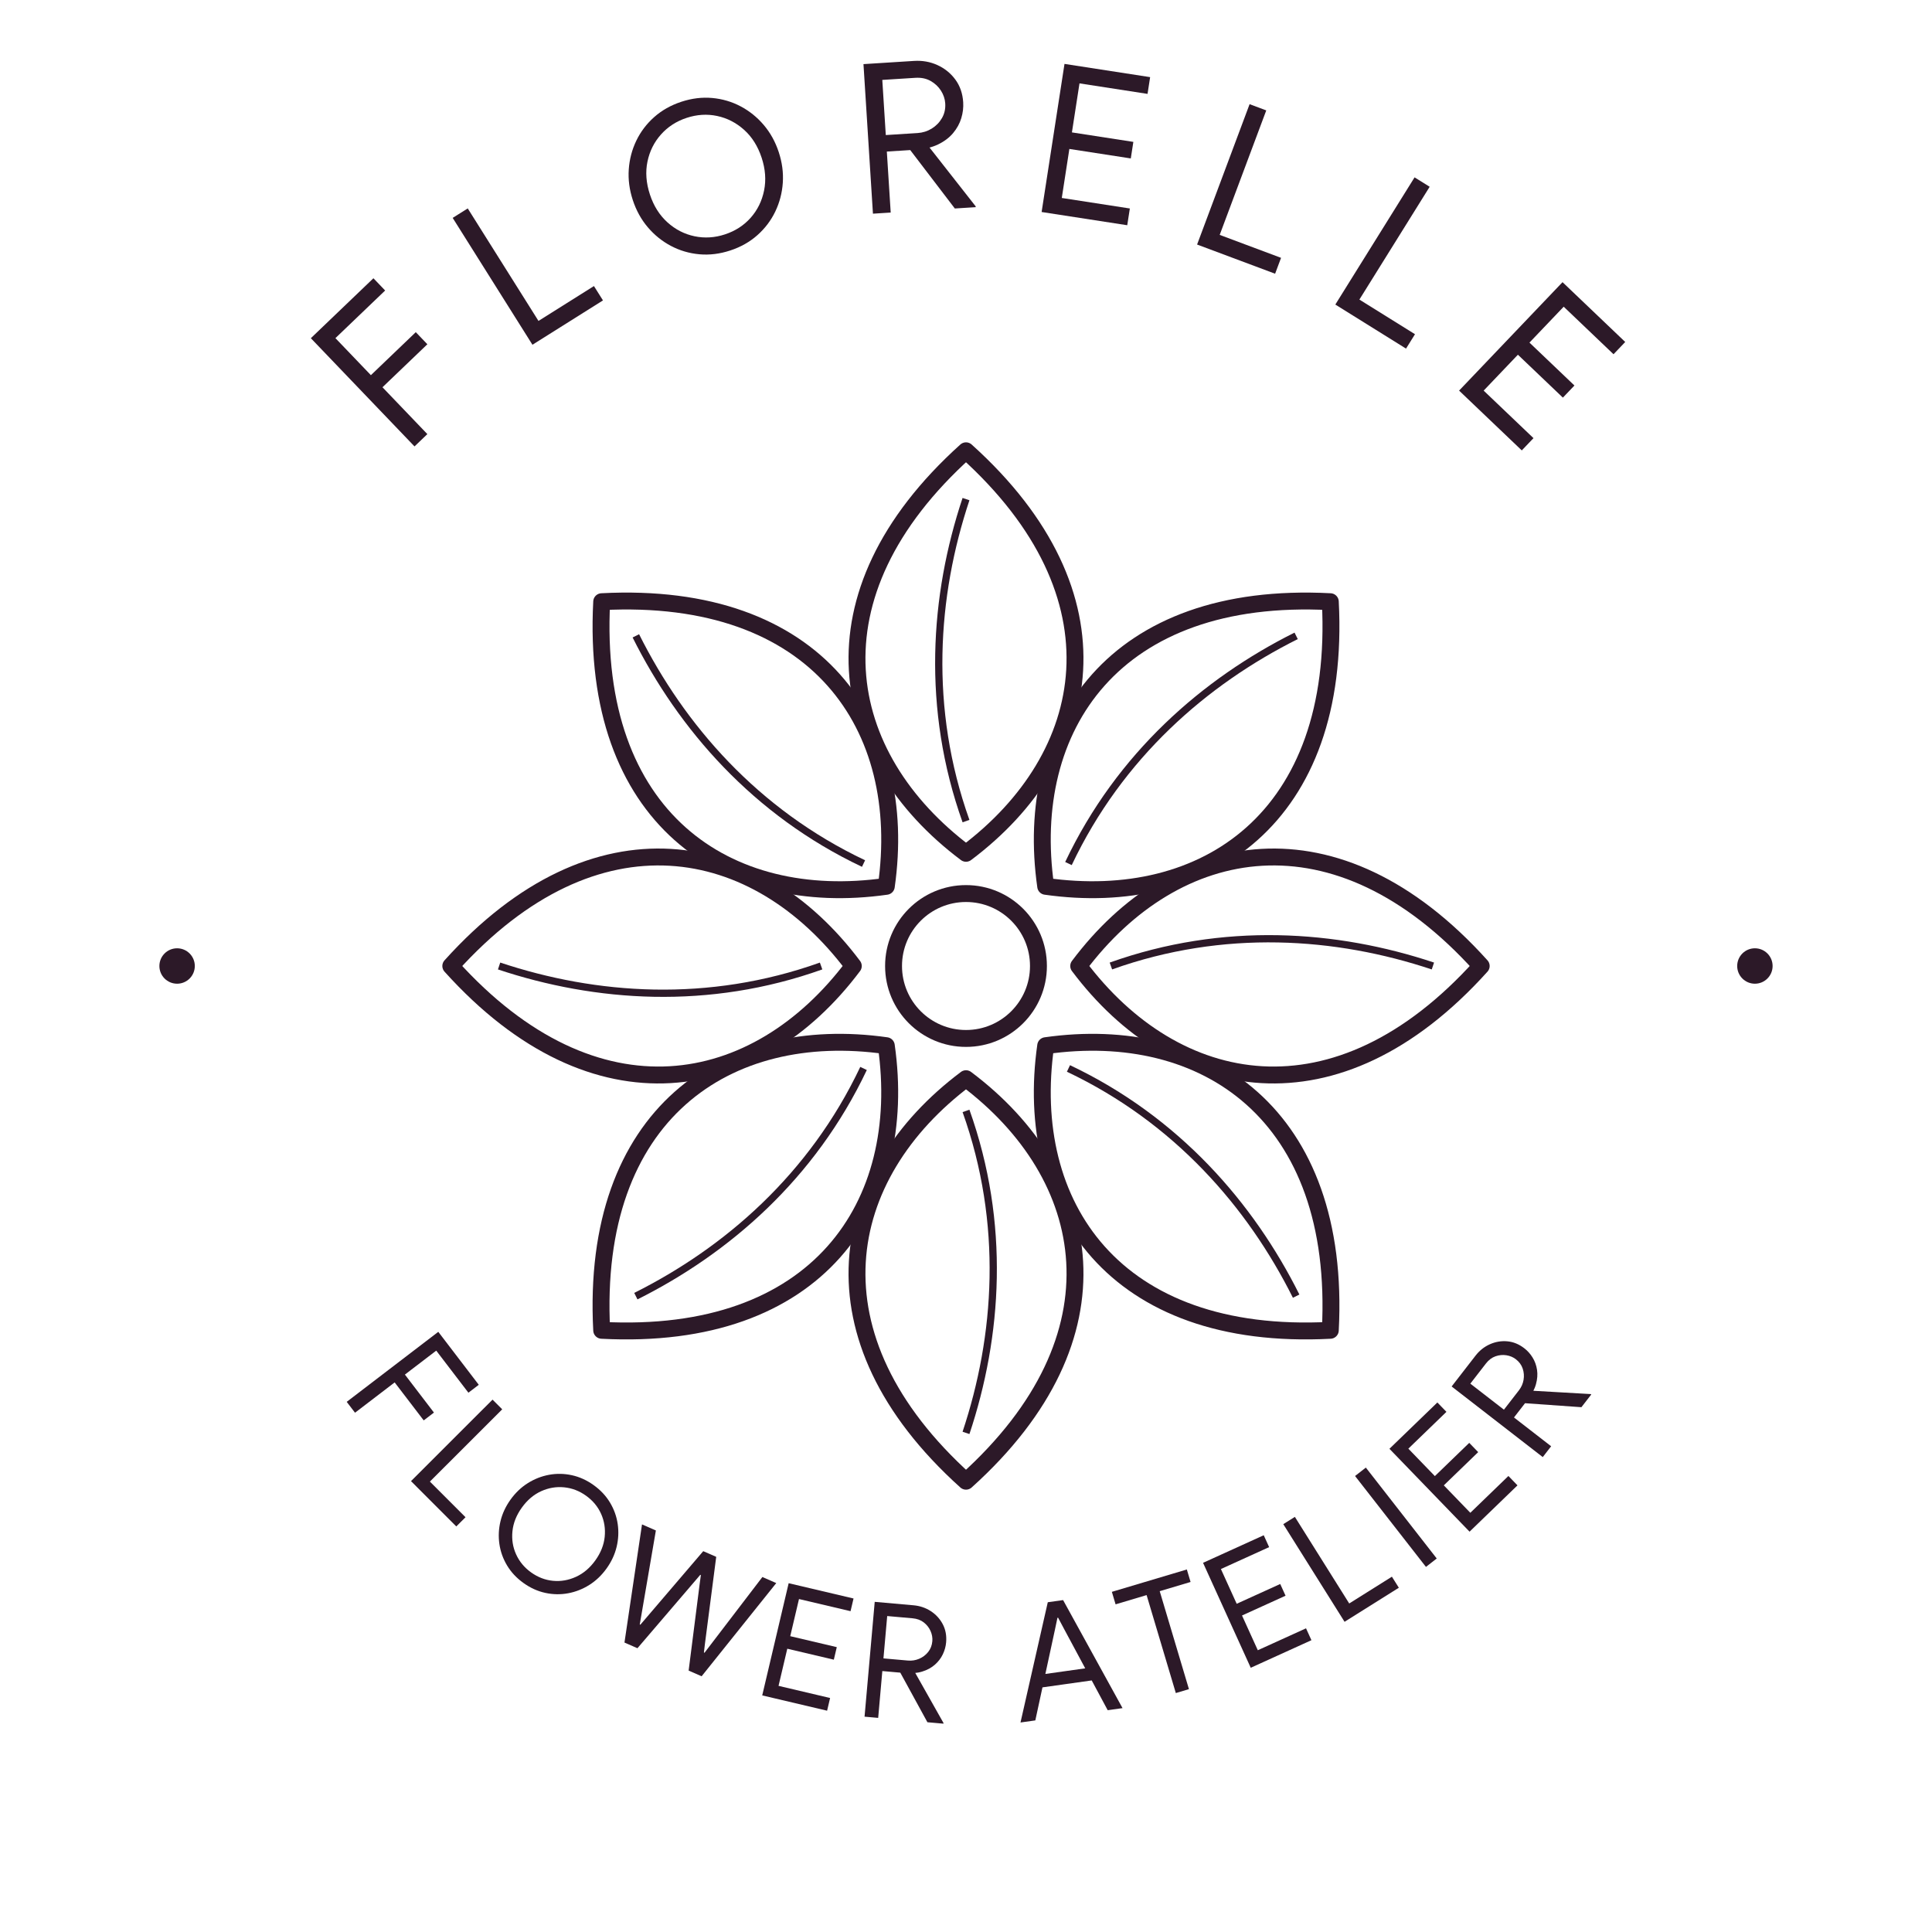
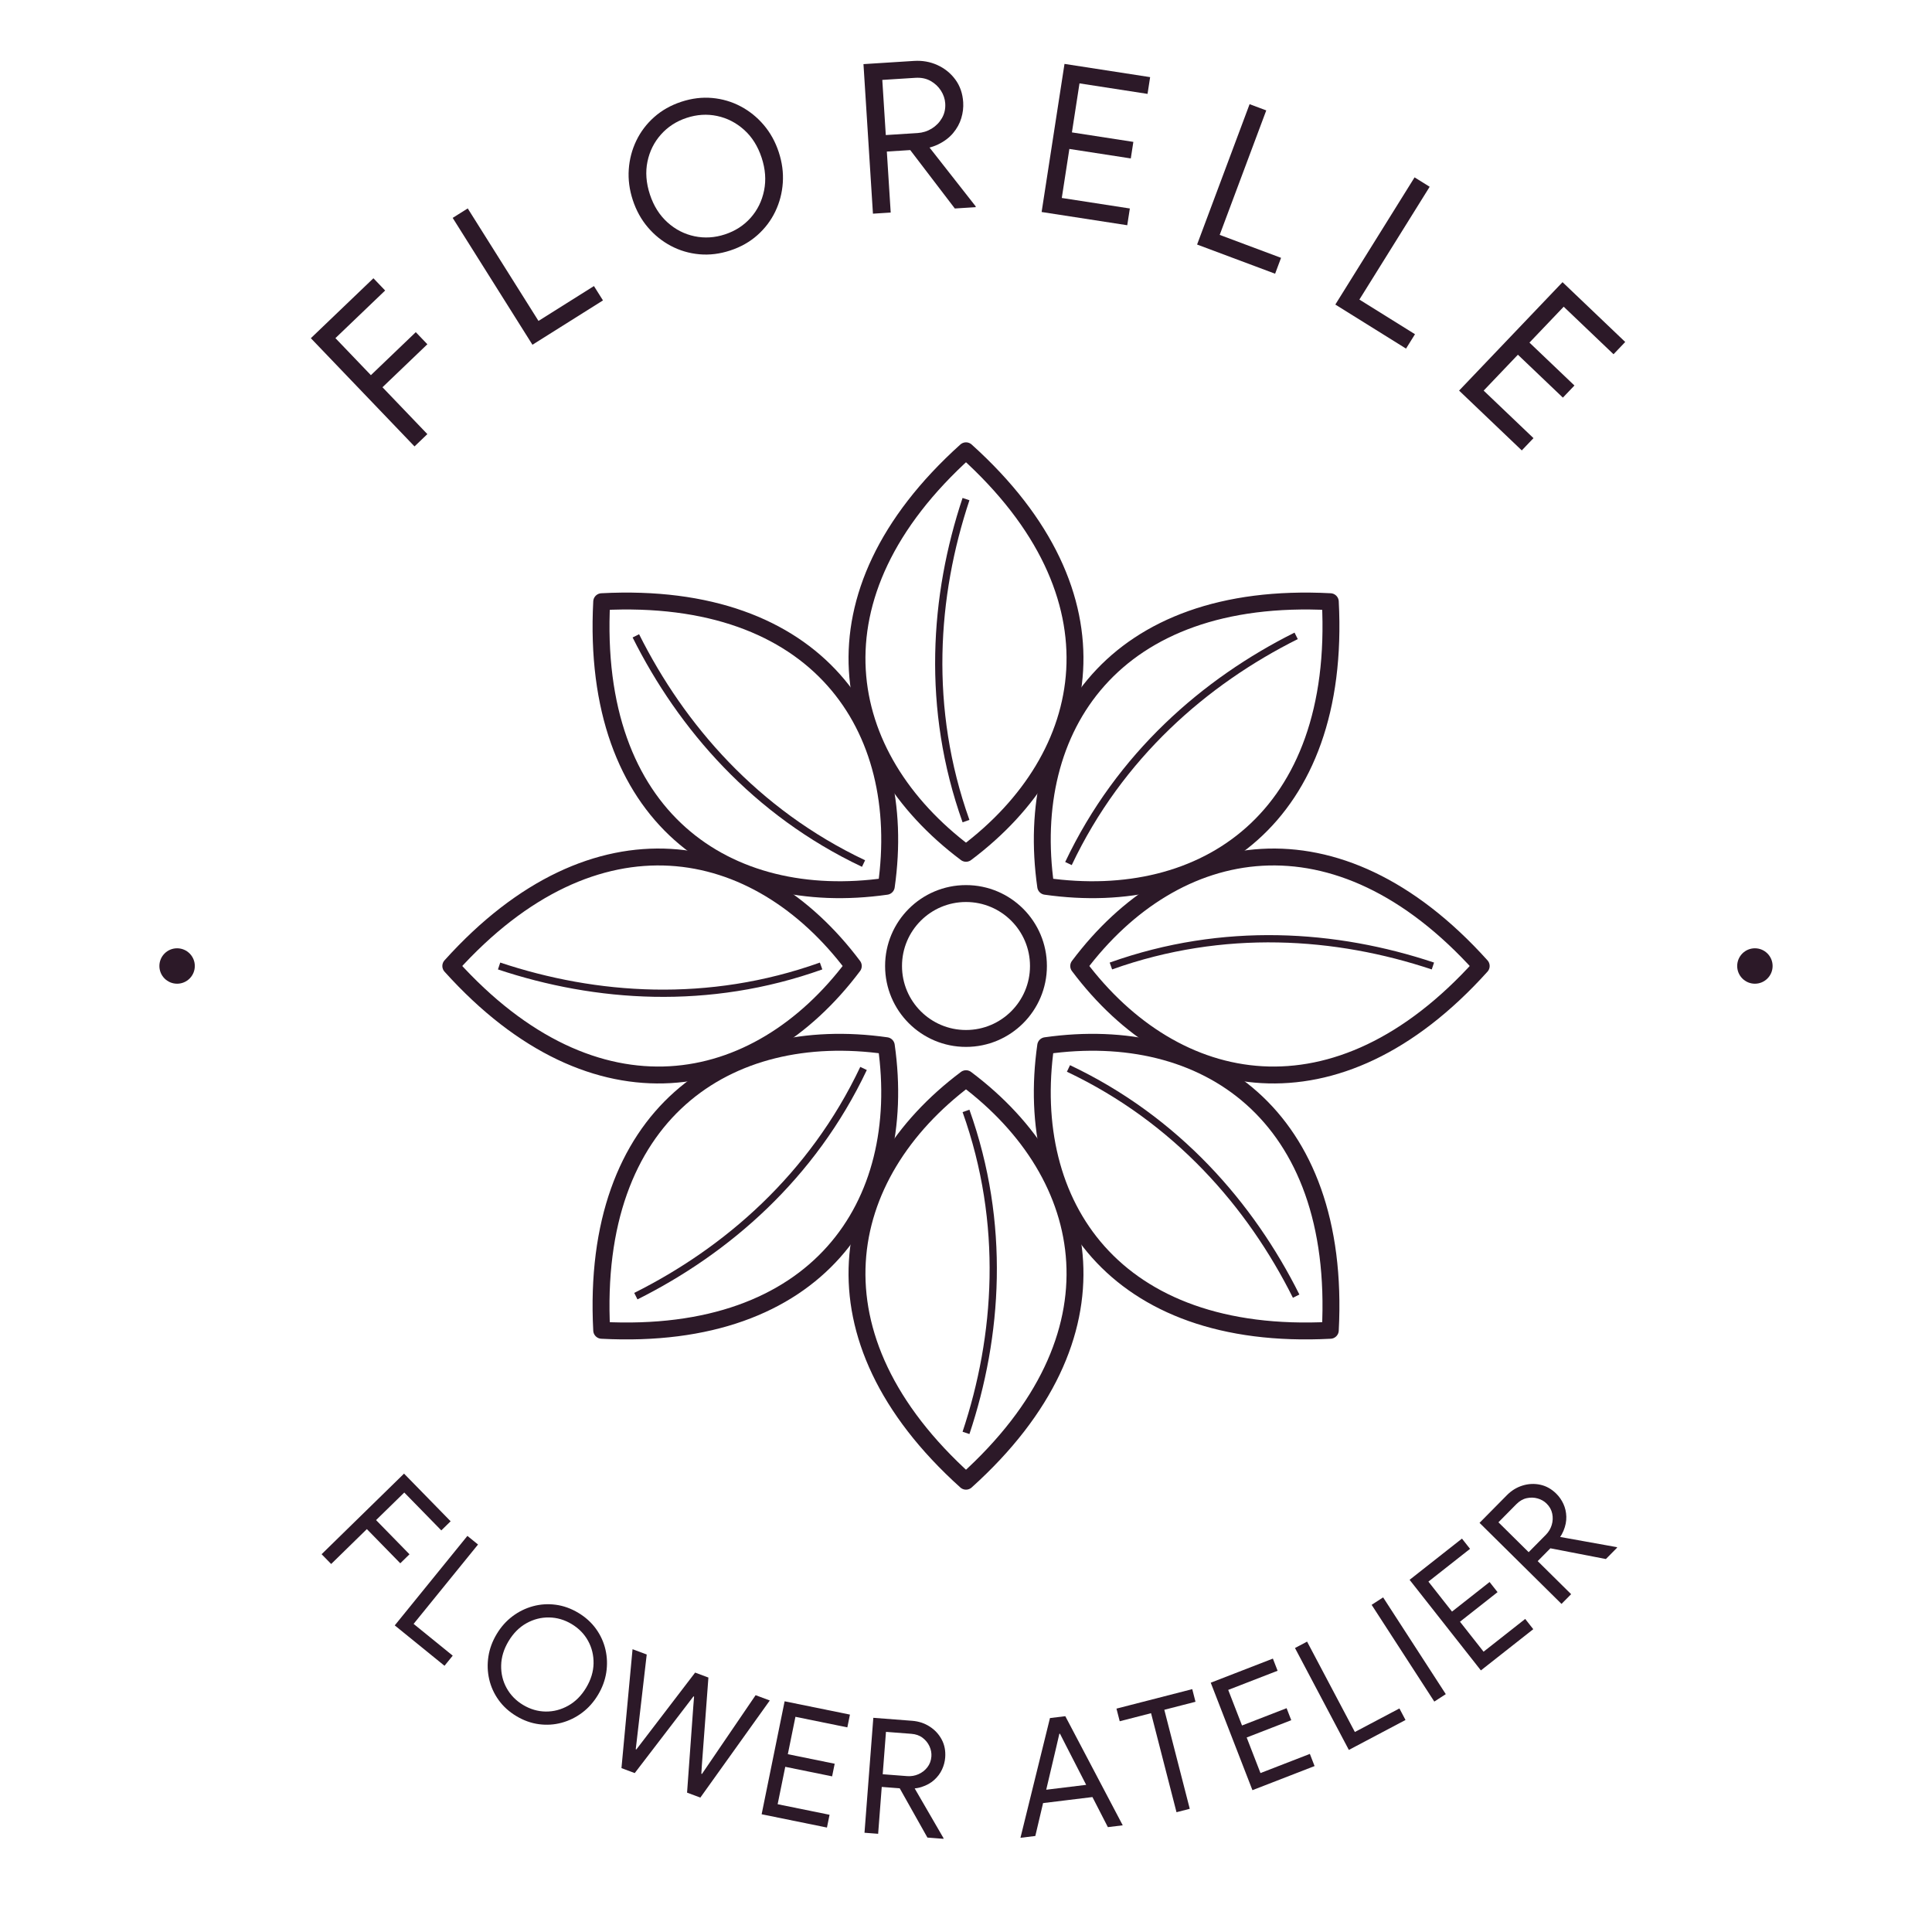
<svg xmlns="http://www.w3.org/2000/svg" viewBox="0 0 120 120" fill="#2c1928" color="#2c1928">
  <path transform="translate(27.4876 26.0597) rotate(-43.7691) translate(-3.4385 0) scale(0.013 -0.013)" d="M79 0V716H493V635H164V0ZM124 310V390H461V310Z" />
  <path transform="translate(34.9809 20.2125) rotate(-32.1624) translate(-3.2825 0) scale(0.013 -0.013)" d="M79 0V716H164V81H477V0Z" />
  <path transform="translate(45.2937 15.3601) rotate(-18.2341) translate(-5.343 0) scale(0.013 -0.013)" d="M411 -16Q332 -16 265.0 13.0Q198 42 148.5 93.5Q99 145 71.5 212.5Q44 280 44 358Q44 436 71.5 503.5Q99 571 148.5 622.5Q198 674 265.0 703.0Q332 732 411 732Q490 732 557.0 703.0Q624 674 673.5 622.5Q723 571 750.5 503.5Q778 436 778 358Q778 280 750.5 212.5Q723 145 673.5 93.5Q624 42 557.0 13.0Q490 -16 411 -16ZM411 65Q489 65 552.5 102.0Q616 139 654.0 205.5Q692 272 692 358Q692 445 654.0 511.0Q616 577 552.5 614.0Q489 651 411 651Q334 651 270.0 614.0Q206 577 168.0 511.0Q130 445 130 358Q130 272 168.0 205.5Q206 139 270.0 102.0Q334 65 411 65Z" />
  <path transform="translate(57.029 13.094) rotate(-3.6243) translate(-3.8415 0) scale(0.013 -0.013)" d="M79 0V716H321Q381 716 431.5 689.0Q482 662 512.5 614.5Q543 567 543 504Q543 466 529.0 428.5Q515 391 485.5 360.0Q456 329 410.5 310.5Q365 292 302 292H124V371H316Q353 371 385.0 388.0Q417 405 437.0 435.0Q457 465 457 504Q457 536 440.5 566.0Q424 596 394.0 615.5Q364 635 322 635H164V0ZM252 328 345 333 571 4V0H471Z" />
  <path transform="translate(67.1763 13.5511) rotate(8.7827) translate(-3.536 0) scale(0.013 -0.013)" d="M79 0V716H493V635H164V81H493V0ZM124 318V398H461V318Z" />
  <path transform="translate(76.4661 15.9788) rotate(20.5082) translate(-3.2825 0) scale(0.013 -0.013)" d="M79 0V716H164V81H477V0Z" />
  <path transform="translate(84.8538 20.1091) rotate(31.9247) translate(-3.2825 0) scale(0.013 -0.013)" d="M79 0V716H164V81H477V0Z" />
  <path transform="translate(92.442 25.9924) rotate(43.6502) translate(-3.536 0) scale(0.013 -0.013)" d="M79 0V716H493V635H164V81H493V0ZM124 318V398H461V318Z" />
-   <path transform="translate(22.6613 88.5451) rotate(52.6024) translate(-2.645 0) scale(0.01 -0.01)" d="M79 0V716H493V635H164V0ZM124 310V390H461V310Z" />
-   <path transform="translate(26.7545 93.2225) rotate(45.0199) translate(-2.525 0) scale(0.01 -0.01)" d="M79 0V716H164V81H477V0Z" />
-   <path transform="translate(32.606 98.1912) rotate(35.6514) translate(-4.11 0) scale(0.01 -0.01)" d="M411 -16Q332 -16 265.0 13.0Q198 42 148.5 93.5Q99 145 71.5 212.5Q44 280 44 358Q44 436 71.5 503.5Q99 571 148.5 622.5Q198 674 265.0 703.0Q332 732 411 732Q490 732 557.0 703.0Q624 674 673.5 622.5Q723 571 750.5 503.5Q778 436 778 358Q778 280 750.5 212.5Q723 145 673.5 93.5Q624 42 557.0 13.0Q490 -16 411 -16ZM411 65Q489 65 552.5 102.0Q616 139 654.0 205.5Q692 272 692 358Q692 445 654.0 511.0Q616 577 552.5 614.0Q489 651 411 651Q334 651 270.0 614.0Q206 577 168.0 511.0Q130 445 130 358Q130 272 168.0 205.5Q206 139 270.0 102.0Q334 65 411 65Z" />
-   <path transform="translate(41.1783 103.0667) rotate(23.6071) translate(-4.72 0) scale(0.01 -0.01)" d="M211 0 17 716H111L241 190L253 141H257L272 190L432 716H520L673 190L688 141H692L704 190L833 716H927L734 0H646L494 518L478 574H474L457 518L299 0Z" />
-   <path transform="translate(49.2218 105.7475) rotate(13.2573) translate(-2.72 0) scale(0.01 -0.01)" d="M79 0V716H493V635H164V81H493V0ZM124 318V398H461V318Z" />
-   <path transform="translate(55.8554 106.8169) rotate(5.0591) translate(-2.955 0) scale(0.01 -0.01)" d="M79 0V716H321Q381 716 431.5 689.0Q482 662 512.5 614.5Q543 567 543 504Q543 466 529.0 428.5Q515 391 485.5 360.0Q456 329 410.5 310.5Q365 292 302 292H124V371H316Q353 371 385.0 388.0Q417 405 437.0 435.0Q457 465 457 504Q457 536 440.5 566.0Q424 596 394.0 615.5Q364 635 322 635H164V0ZM252 328 345 333 571 4V0H471Z" />
-   <path transform="translate(61.0149 106.989) rotate(-1.2373) translate(-1.16 0) scale(0.01 -0.01)" d="" />
-   <path transform="translate(66.5536 106.5408) rotate(-8.0153) translate(-3.35 0) scale(0.01 -0.01)" d="M15 0 287 716H383L655 0H562L365 535L337 612H333L305 535L108 0ZM325 197V277H490L519 197ZM131 197 160 277H325V197Z" />
-   <path transform="translate(73.435 105.0389) rotate(-16.6097) translate(-2.65 0) scale(0.01 -0.01)" d="M223 0V665H308V0ZM22 635V716H508V635Z" />
-   <path transform="translate(79.4428 102.7899) rotate(-24.436) translate(-2.72 0) scale(0.01 -0.01)" d="M79 0V716H493V635H164V81H493V0ZM124 318V398H461V318Z" />
-   <path transform="translate(84.9827 99.8104) rotate(-32.11) translate(-2.525 0) scale(0.01 -0.01)" d="M79 0V716H164V81H477V0Z" />
-   <path transform="translate(88.9033 97.0621) rotate(-37.9493) translate(-1.215 0) scale(0.01 -0.01)" d="M79 0V716H164V0Z" />
-   <path transform="translate(92.6645 93.794) rotate(-44.0263) translate(-2.72 0) scale(0.01 -0.01)" d="M79 0V716H493V635H164V81H493V0ZM124 318V398H461V318Z" />
-   <path transform="translate(97.1496 88.7908) rotate(-52.2245) translate(-2.955 0) scale(0.01 -0.01)" d="M79 0V716H321Q381 716 431.5 689.0Q482 662 512.5 614.5Q543 567 543 504Q543 466 529.0 428.5Q515 391 485.5 360.0Q456 329 410.5 310.5Q365 292 302 292H124V371H316Q353 371 385.0 388.0Q417 405 437.0 435.0Q457 465 457 504Q457 536 440.5 566.0Q424 596 394.0 615.5Q364 635 322 635H164V0ZM252 328 345 333 571 4V0H471Z" />
+   <path transform="translate(21.2722 97.8611) rotate(45.6483) translate(-2.645 0) scale(0.01 -0.01)" d="M79 0V716H493V635H164V0ZM124 310V390H461V310Z" />
+   <path transform="translate(25.8659 102.0496) rotate(39.0682) translate(-2.525 0) scale(0.01 -0.01)" d="M79 0V716H164V81H477V0Z" />
+   <path transform="translate(32.1556 106.4542) rotate(30.9382) translate(-4.11 0) scale(0.01 -0.01)" d="M411 -16Q332 -16 265.0 13.0Q198 42 148.5 93.5Q99 145 71.5 212.5Q44 280 44 358Q44 436 71.5 503.5Q99 571 148.5 622.5Q198 674 265.0 703.0Q332 732 411 732Q490 732 557.0 703.0Q624 674 673.5 622.5Q723 571 750.5 503.5Q778 436 778 358Q778 280 750.5 212.5Q723 145 673.5 93.5Q624 42 557.0 13.0Q490 -16 411 -16ZM411 65Q489 65 552.5 102.0Q616 139 654.0 205.5Q692 272 692 358Q692 445 654.0 511.0Q616 577 552.5 614.0Q489 651 411 651Q334 651 270.0 614.0Q206 577 168.0 511.0Q130 445 130 358Q130 272 168.0 205.5Q206 139 270.0 102.0Q334 65 411 65Z" />
+   <path transform="translate(41.045 110.7347) rotate(20.4862) translate(-4.72 0) scale(0.01 -0.01)" d="M211 0 17 716H111L241 190L253 141H257L272 190L432 716H520L673 190L688 141H692L704 190L833 716H927L734 0H646L494 518L478 574H474L457 518L299 0Z" />
+   <path transform="translate(49.1979 113.0718) rotate(11.5046) translate(-2.72 0) scale(0.01 -0.01)" d="M79 0V716H493V635H164V81H493V0ZM124 318V398H461V318Z" />
+   <path transform="translate(55.8541 114.0011) rotate(4.3903) translate(-2.955 0) scale(0.01 -0.01)" d="M79 0V716H321Q381 716 431.5 689.0Q482 662 512.5 614.5Q543 567 543 504Q543 466 529.0 428.5Q515 391 485.5 360.0Q456 329 410.5 310.5Q365 292 302 292H124V371H316Q353 371 385.0 388.0Q417 405 437.0 435.0Q457 465 457 504Q457 536 440.5 566.0Q424 596 394.0 615.5Q364 635 322 635H164V0ZM252 328 345 333 571 4V0H471Z" />
+   <path transform="translate(61.0149 114.1505) rotate(-1.0738) translate(-1.16 0) scale(0.01 -0.01)" d="" />
+   <path transform="translate(66.5589 113.7614) rotate(-6.9557) translate(-3.35 0) scale(0.01 -0.01)" d="M15 0 287 716H383L655 0H562L365 535L337 612H333L305 535L108 0ZM325 197V277H490L519 197ZM131 197 160 277H325V197Z" />
+   <path transform="translate(73.4817 112.4552) rotate(-14.4139) translate(-2.65 0) scale(0.01 -0.01)" d="M223 0V665H308V0ZM22 635V716H508V635Z" />
+   <path transform="translate(79.5905 110.4928) rotate(-21.2056) translate(-2.72 0) scale(0.01 -0.01)" d="M79 0V716H493V635H164V81H493V0ZM124 318V398H461V318Z" />
+   <path transform="translate(85.3139 107.8802) rotate(-27.865) translate(-2.525 0) scale(0.01 -0.01)" d="M79 0V716H164V81H477V0Z" />
+   <path transform="translate(89.444 105.4572) rotate(-32.9324) translate(-1.215 0) scale(0.01 -0.01)" d="M79 0V716H164V0Z" />
+   <path transform="translate(93.4975 102.5585) rotate(-38.206) translate(-2.72 0) scale(0.01 -0.01)" d="M79 0V716H493V635H164V81H493V0ZM124 318V398H461V318Z" />
+   <path transform="translate(98.5104 98.0822) rotate(-45.3204) translate(-2.955 0) scale(0.01 -0.01)" d="M79 0V716H321Q381 716 431.5 689.0Q482 662 512.5 614.5Q543 567 543 504Q543 466 529.0 428.5Q515 391 485.5 360.0Q456 329 410.5 310.5Q365 292 302 292H124V371H316Q353 371 385.0 388.0Q417 405 437.0 435.0Q457 465 457 504Q457 536 440.5 566.0Q424 596 394.0 615.5Q364 635 322 635H164V0ZM252 328 345 333 571 4V0H471Z" />
  <circle cx="11" cy="60" r="1.1" />
  <circle cx="109" cy="60" r="1.1" />
  <g fill="none" stroke="currentColor" stroke-width="1.05" stroke-linejoin="round">
    <path transform="rotate(0 60 60)" d="M60 53 C52 47 50 37 60 28 C70 37 68 47 60 53Z" />
    <path transform="rotate(45 60 60)" d="M60 53 C52 47 50 37 60 28 C70 37 68 47 60 53Z" />
    <path transform="rotate(90 60 60)" d="M60 53 C52 47 50 37 60 28 C70 37 68 47 60 53Z" />
    <path transform="rotate(135 60 60)" d="M60 53 C52 47 50 37 60 28 C70 37 68 47 60 53Z" />
    <path transform="rotate(180 60 60)" d="M60 53 C52 47 50 37 60 28 C70 37 68 47 60 53Z" />
    <path transform="rotate(225 60 60)" d="M60 53 C52 47 50 37 60 28 C70 37 68 47 60 53Z" />
    <path transform="rotate(270 60 60)" d="M60 53 C52 47 50 37 60 28 C70 37 68 47 60 53Z" />
    <path transform="rotate(315 60 60)" d="M60 53 C52 47 50 37 60 28 C70 37 68 47 60 53Z" />
    <circle cx="60" cy="60" r="4.5" />
  </g>
  <g fill="none" stroke="currentColor" stroke-width=".45">
    <path transform="rotate(0 60 60)" d="M60 51 C57.5 44 58 37 60 31" />
    <path transform="rotate(45 60 60)" d="M60 51 C57.5 44 58 37 60 31" />
    <path transform="rotate(90 60 60)" d="M60 51 C57.5 44 58 37 60 31" />
    <path transform="rotate(135 60 60)" d="M60 51 C57.5 44 58 37 60 31" />
    <path transform="rotate(180 60 60)" d="M60 51 C57.5 44 58 37 60 31" />
    <path transform="rotate(225 60 60)" d="M60 51 C57.5 44 58 37 60 31" />
    <path transform="rotate(270 60 60)" d="M60 51 C57.5 44 58 37 60 31" />
    <path transform="rotate(315 60 60)" d="M60 51 C57.5 44 58 37 60 31" />
  </g>
</svg>
